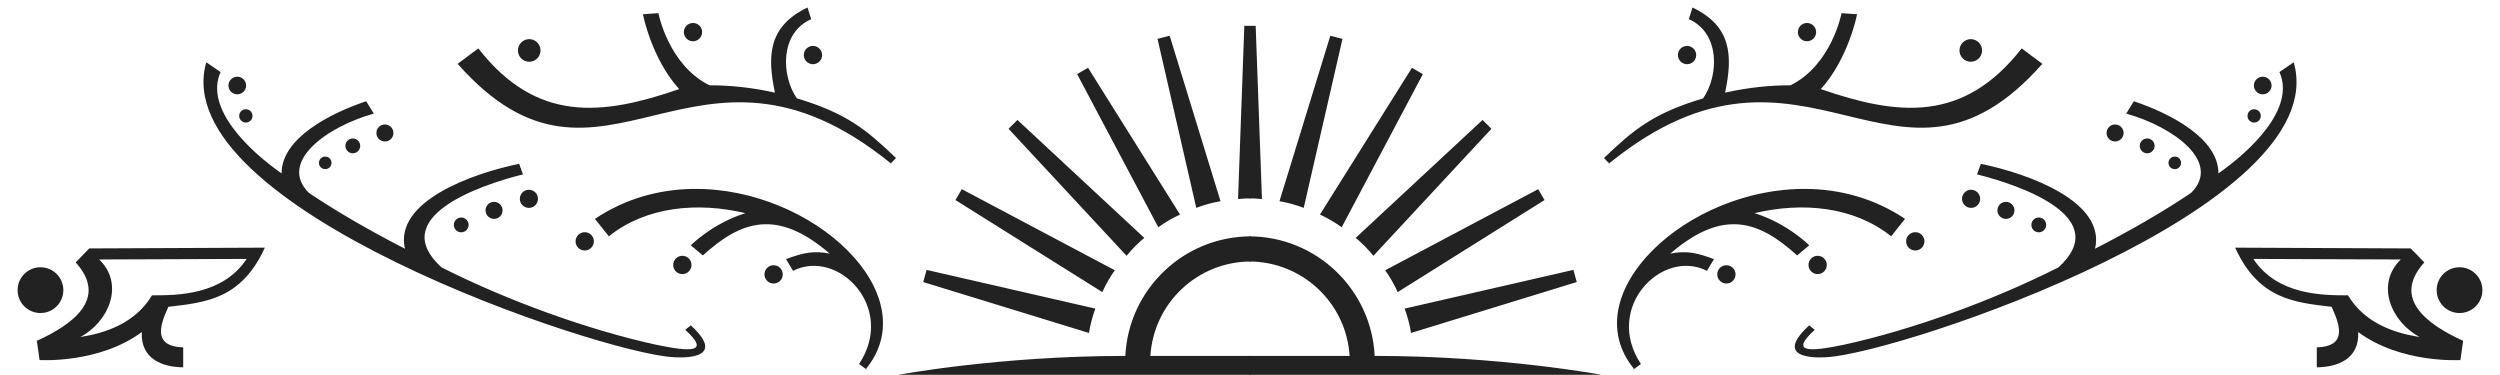
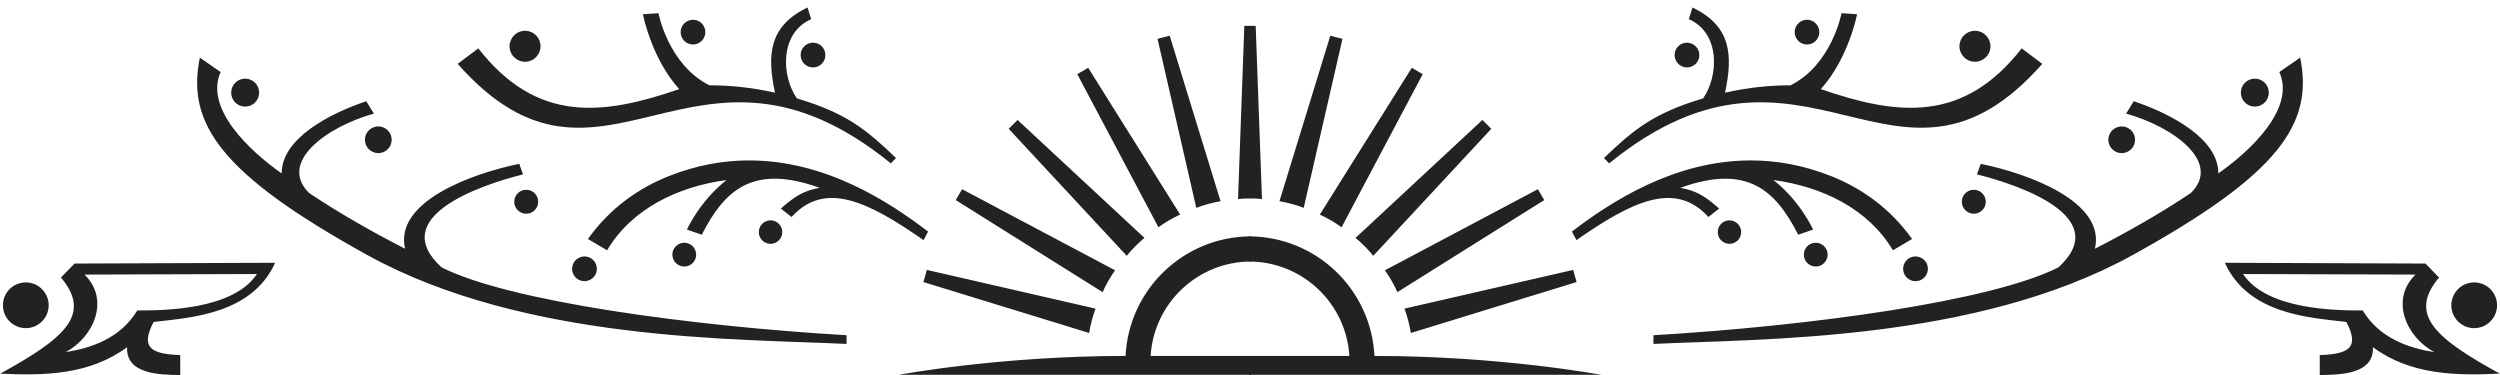
<svg xmlns="http://www.w3.org/2000/svg" xmlns:xlink="http://www.w3.org/1999/xlink" width="200" height="30" version="1.1">
-   <path id="p1" d="m135.4 0.6-0.295 0.932c2.514 1.102 2.408 4.513 1.145 6.338-3.98 1.185-5.571 2.513-7.931 4.771l0.423 0.437 0.027-0.038c15.79-12.77 22.96 5.243 34.62-7.933l-1.654-1.235c-4.664 5.973-9.9 5.383-16.07 3.257 2.229-2.465 2.901-5.99 2.901-5.99l-1.241-0.086s-0.777 4.122-4.077 5.77c-1.586-2e-3 -3.356 0.163-5.243 0.59 0.641-3.008 0.494-5.327-2.604-6.812zm9.17 1.235v2e-3a0.731 0.731 0 0 0-0.051 2e-3 0.731 0.731 0 0 0-0.672 0.574 0.731 0.731 0 0 0 0.556 0.871 0.731 0.731 0 0 0 0.871-0.558 0.731 0.731 0 0 0-0.558-0.871 0.731 0.731 0 0 0-0.145-0.019zm-44.62 0.236v13.8c0.349 1e-3 0.696 0.019 1.007 0.055l-0.503-13.86zm6.476 0.787-4.069 13.24c0.617 0.103 1.361 0.3 1.941 0.531l3.101-13.52zm51.25 0.271v2e-3a0.903 0.903 0 0 0-0.063 2e-3 0.903 0.903 0 0 0-0.834 0.71 0.903 0.903 0 0 0 0.69 1.076 0.903 0.903 0 0 0 1.076-0.69 0.903 0.903 0 0 0-0.69-1.076 0.903 0.903 0 0 0-0.179-0.023zm-22.7 0.541v2e-3a0.731 0.731 0 0 0-0.051 2e-3 0.731 0.731 0 0 0-0.675 0.574 0.731 0.731 0 0 0 0.558 0.871 0.731 0.731 0 0 0 0.871-0.558 0.731 0.731 0 0 0-0.558-0.871 0.731 0.731 0 0 0-0.145-0.019zm48.52 1.312-1.141 0.783c1.3 2.897-2.286 6.293-4.881 8.106 4e-3 -2.813-3.87-4.799-6.767-5.772l-0.61 0.989c3.799 1.061 7.662 3.897 5.19 6.344-2.277 1.531-4.912 3.045-7.683 4.466 0.875-3.76-5.305-6.004-9.135-6.792l-0.305 0.844c3.563 0.891 10.89 3.453 6.519 7.437-5.381 2.721-11.82 5.019-17.15 6.187-2.779 0.579-4.398 0.668-2.352-1.19l-0.445-0.354c-3.263 2.986 1.432 2.541 1.432 2.541 5.849-0.328 40.66-11.99 37.33-23.59zm-70.54 0.442-7.359 11.74c0.569 0.26 1.238 0.644 1.738 1.017l6.494-12.25zm68.04 0.712a0.706 0.706 0 0 0-0.684 0.726 0.706 0.706 0 0 0 0.728 0.684 0.706 0.706 0 0 0 0.684-0.728 0.706 0.706 0 0 0-0.728-0.682zm-0.68 2.604a0.533 0.533 0 0 0-0.517 0.549 0.533 0.533 0 0 0 0.549 0.515 0.533 0.533 0 0 0 0.517-0.549 0.533 0.533 0 0 0-0.549-0.515zm-61.71 0.856-10.15 9.434c0.483 0.398 1.029 0.944 1.416 1.434l9.443-10.16zm50.58 0.362a0.681 0.681 0 0 0-0.661 0.7 0.681 0.681 0 0 0 0.702 0.661 0.681 0.681 0 0 0 0.661-0.702 0.681 0.681 0 0 0-0.702-0.659zm2.57 1.119a0.592 0.592 0 0 0-0.574 0.612 0.592 0.592 0 0 0 0.612 0.574 0.592 0.592 0 0 0 0.574-0.612 0.592 0.592 0 0 0-0.612-0.574zm2.21 1.449a0.503 0.503 0 0 0-0.488 0.517 0.503 0.503 0 0 0 0.519 0.488 0.503 0.503 0 0 0 0.488-0.517 0.503 0.503 0 0 0-0.519-0.488zm-29.42 2.588c-9.574-0.131-18.69 8.408-13.84 14.38-0.023 0.034-0.044 0.059-0.065 0.091l0.633-0.464c-3.001-4.523 1.695-9.278 5.282-7.455l0.56-0.936c-1.453-0.548-2.262-0.679-3.495-0.441 4.265-3.671 7.131-2.59 10.15 0.145l0.968-0.81s-1.765-1.767-4.376-2.572c3.815-0.906 7.935-0.544 10.93 1.851l1.111-1.394c-2.456-1.643-5.172-2.36-7.852-2.397zm-21.49 0.019-12.24 6.488c0.363 0.51 0.75 1.175 0.997 1.748l11.75-7.365zm34.61 0.047a0.726 0.726 0 0 0-0.704 0.747 0.726 0.726 0 0 0 0.749 0.704 0.726 0.726 0 0 0 0.702-0.747 0.726 0.726 0 0 0-0.747-0.704zm2.789 0.968a0.681 0.681 0 0 0-0.661 0.702 0.681 0.681 0 0 0 0.702 0.661 0.681 0.681 0 0 0 0.661-0.702 0.681 0.681 0 0 0-0.702-0.661zm2.629 1.253a0.592 0.592 0 0 0-0.574 0.61 0.592 0.592 0 0 0 0.61 0.574 0.592 0.592 0 0 0 0.574-0.61 0.592 0.592 0 0 0-0.61-0.574zm-9.862 1.174a0.731 0.731 0 0 0-0.732 0.732 0.731 0.731 0 0 0 0.732 0.732 0.731 0.731 0 0 0 0.732-0.732 0.731 0.731 0 0 0-0.732-0.732zm-53.29 0.332v2.014a8.055 8.055 0 0 1 8.037 7.552h-8.037v1.51h28.19s-8.055-1.51-18.12-1.51h-0.027a10.07 10.07 0 0 0-10.04-9.565zm78.88 0.905c1.872 4.108 4.698 4.383 7.717 4.732 0.791 1.69 1.122 3.171-1.186 3.247v1.595c1.635-0.015 3.42-0.651 3.314-2.82 3.444 2.546 8.177 2.238 8.177 2.238l0.218-1.54c-2.788-1.263-5.762-3.344-3.105-6.271l-1.089-1.119zm-33.4 0.651a0.731 0.731 0 0 0-0.732 0.732 0.731 0.731 0 0 0 0.732 0.732 0.731 0.731 0 0 0 0.732-0.732 0.731 0.731 0 0 0-0.732-0.732zm34.86 0.25 11.79 0.045c-2.037 1.979-0.79 4.965 1.506 6.204-2.032-0.323-4.386-1.102-5.727-3.335-2.05 2e-3 -5.661-0.019-7.573-2.914zm-42.16 0.505a0.731 0.731 0 0 0-0.732 0.732 0.731 0.731 0 0 0 0.732 0.732 0.731 0.731 0 0 0 0.732-0.732 0.731 0.731 0 0 0-0.732-0.732zm58.65 0.163a1.83 1.83 0 0 0-1.829 1.831 1.83 1.83 0 0 0 1.829 1.831 1.83 1.83 0 0 0 1.831-1.831 1.83 1.83 0 0 0-1.831-1.831zm-70.89 0.21-13.5 3.097c0.219 0.586 0.419 1.331 0.509 1.949l13.26-4.073z" fill="#222" />
+   <path id="p1" d="m135.4 0.6-0.295 0.932c2.514 1.102 2.408 4.513 1.145 6.338-3.98 1.185-5.572 2.513-7.932 4.771l0.424 0.438 0.025-0.039c15.79-12.77 22.96 5.244 34.62-7.932l-1.654-1.236c-4.664 5.973-9.9 5.384-16.07 3.258 2.229-2.465 2.902-5.99 2.902-5.99l-1.242-0.086s-0.776 4.122-4.076 5.77c-1.586-2e-3 -3.357 0.163-5.244 0.59 0.641-3.008 0.495-5.328-2.604-6.813zm9.174 0.979v0.002c-0.023 9.86e-5 -0.047 2.531e-4 -0.07 0.002-0.443 0.025-0.814 0.344-0.908 0.777-0.117 0.533 0.219 1.06 0.752 1.178 0.534 0.117 1.061-0.222 1.178-0.756 0.117-0.534-0.222-1.061-0.756-1.178-0.065-0.015-0.129-0.023-0.195-0.025zm-44.12 0.488-0.504 0.004v13.8c0.349 1e-3 0.697 0.018 1.008 0.055l-0.504-13.86zm57.56 0.393c-0.029-8.46e-5 -0.057 0.002-0.086 0.004-0.557 0.03-1.024 0.428-1.143 0.973-0.146 0.669 0.278 1.329 0.947 1.475 0.669 0.146 1.329-0.276 1.475-0.945 0.146-0.669-0.278-1.329-0.947-1.475-0.081-0.019-0.162-0.029-0.244-0.031h-0.002zm-51.59 0.398-4.068 13.24c0.617 0.103 1.361 0.3 1.941 0.531l3.1-13.52-0.973-0.252zm28.55 0.555v0.002c-0.023 9.86e-5 -0.047 2.531e-4 -0.07 0.002-0.444 0.024-0.817 0.343-0.912 0.777-0.117 0.534 0.222 1.061 0.756 1.178 0.534 0.117 1.061-0.222 1.178-0.756 0.117-0.534-0.222-1.061-0.756-1.178-0.065-0.015-0.129-0.023-0.195-0.025zm49.03 1.203-1.656 1.148c1.3 2.897-2.286 6.294-4.881 8.107 4e-3 -2.813-3.871-4.8-6.768-5.773l-0.609 0.99c3.799 1.061 7.661 3.897 5.189 6.344-2.277 1.531-4.913 3.046-7.684 4.467 0.875-3.76-5.305-6.005-9.135-6.793l-0.305 0.844c3.563 0.891 10.89 3.454 6.52 7.438-5.381 2.721-19.88 4.693-32.4 5.43v0.697c8.632-0.42 25.75-0.161 38.33-7.107 11.72-6.474 14.49-10.5 13.41-15.79zm-71.06 0.809-7.357 11.74c0.569 0.26 1.238 0.644 1.738 1.018l6.492-12.25-0.873-0.508zm67.41 0.867c-0.618 0.018-1.104 0.533-1.086 1.15 0.018 0.619 0.536 1.105 1.154 1.086 0.619-0.019 1.103-0.536 1.084-1.154-0.02-0.618-0.535-1.101-1.152-1.082zm-61.76 3.305-10.15 9.434c0.483 0.398 1.029 0.943 1.416 1.434l9.443-10.16-0.709-0.707zm51.11 0.518c-0.59 0.018-1.054 0.508-1.037 1.098 0.018 0.591 0.511 1.055 1.102 1.037 0.591-0.018 1.055-0.511 1.037-1.102-0.019-0.59-0.512-1.052-1.102-1.033zm-29.63 2.719c-6.089-0.005-11.15 3.268-14.32 5.691l0.361 0.685c4.329-3.01 7.858-4.831 10.56-1.85l0.857-0.676c-1.163-1.029-1.872-1.44-3.109-1.656 5.293-1.911 7.587 0.119 9.434 3.75l1.191-0.412s-1.019-2.279-3.172-3.961c3.888 0.512 7.609 2.316 9.555 5.621l1.533-0.906c-1.71-2.41-3.991-4.048-6.482-5.037h-0.008c-2.225-0.883-4.367-1.248-6.396-1.25zm-17.04 2.301-12.24 6.488c0.363 0.51 0.749 1.175 0.996 1.748l11.75-7.365-0.508-0.871zm34.84 0.047c-0.529 0.016-0.946 0.457-0.93 0.986 0.016 0.53 0.46 0.947 0.99 0.93 0.528-0.017 0.944-0.458 0.928-0.986-0.016-0.529-0.459-0.946-0.988-0.93zm-19.55 2.447c-0.365 0.013-0.706 0.24-0.844 0.604-0.185 0.484 0.058 1.027 0.543 1.211 0.484 0.185 1.027-0.059 1.211-0.543 0.185-0.484-0.059-1.027-0.543-1.211-0.121-0.046-0.245-0.065-0.367-0.061zm-38.41 1.279v2.014c4.252 0.001 7.772 3.309 8.037 7.553h-8.037v1.51h28.19s-8.054-1.51-18.12-1.51h-0.027c-0.269-5.352-4.681-9.557-10.04-9.566h-0.004zm45.31 0.512c-0.37 0.013-0.713 0.245-0.854 0.613-0.188 0.491 0.058 1.04 0.549 1.227 0.491 0.187 1.042-0.06 1.229-0.551 0.188-0.491-0.06-1.04-0.551-1.227-0.123-0.047-0.25-0.067-0.373-0.062zm7.982 1.096c-0.386 0.014-0.745 0.253-0.891 0.637-0.195 0.511 0.063 1.083 0.574 1.277 0.511 0.195 1.083-0.061 1.277-0.572 0.195-0.511-0.061-1.083-0.572-1.277-0.128-0.049-0.26-0.069-0.389-0.064zm24.78 0.506c1.872 4.108 6.7 4.383 9.719 4.732 1.103 2.065 0.183 2.576-2.125 2.652v1.596c1.635-0.015 4.358-0.058 4.252-2.227 2.998 2.206 6.536 2.287 10.15 2.117-5.089-2.8-7.387-4.701-4.857-7.689l-1.09-1.119-16.05-0.062zm-52.13 0.57-13.5 3.098c0.219 0.586 0.419 1.331 0.51 1.949l13.26-4.074-0.27-0.973zm53.59 0.33h0.004l13.79 0.045c-2.037 1.979-0.788 4.966 1.508 6.205-2.032-0.323-4.388-1.103-5.729-3.336-2.05 2e-3 -7.66-0.019-9.572-2.914zm18.49 0.67a1.83 1.83 0 0 0-1.83 1.83 1.83 1.83 0 0 0 1.83 1.83 1.83 1.83 0 0 0 1.83-1.83 1.83 1.83 0 0 0-1.83-1.83z" fill="#222" />
  <use transform="matrix(-1 0 0 1 200 0)" xlink:href="#p1" />
</svg>
